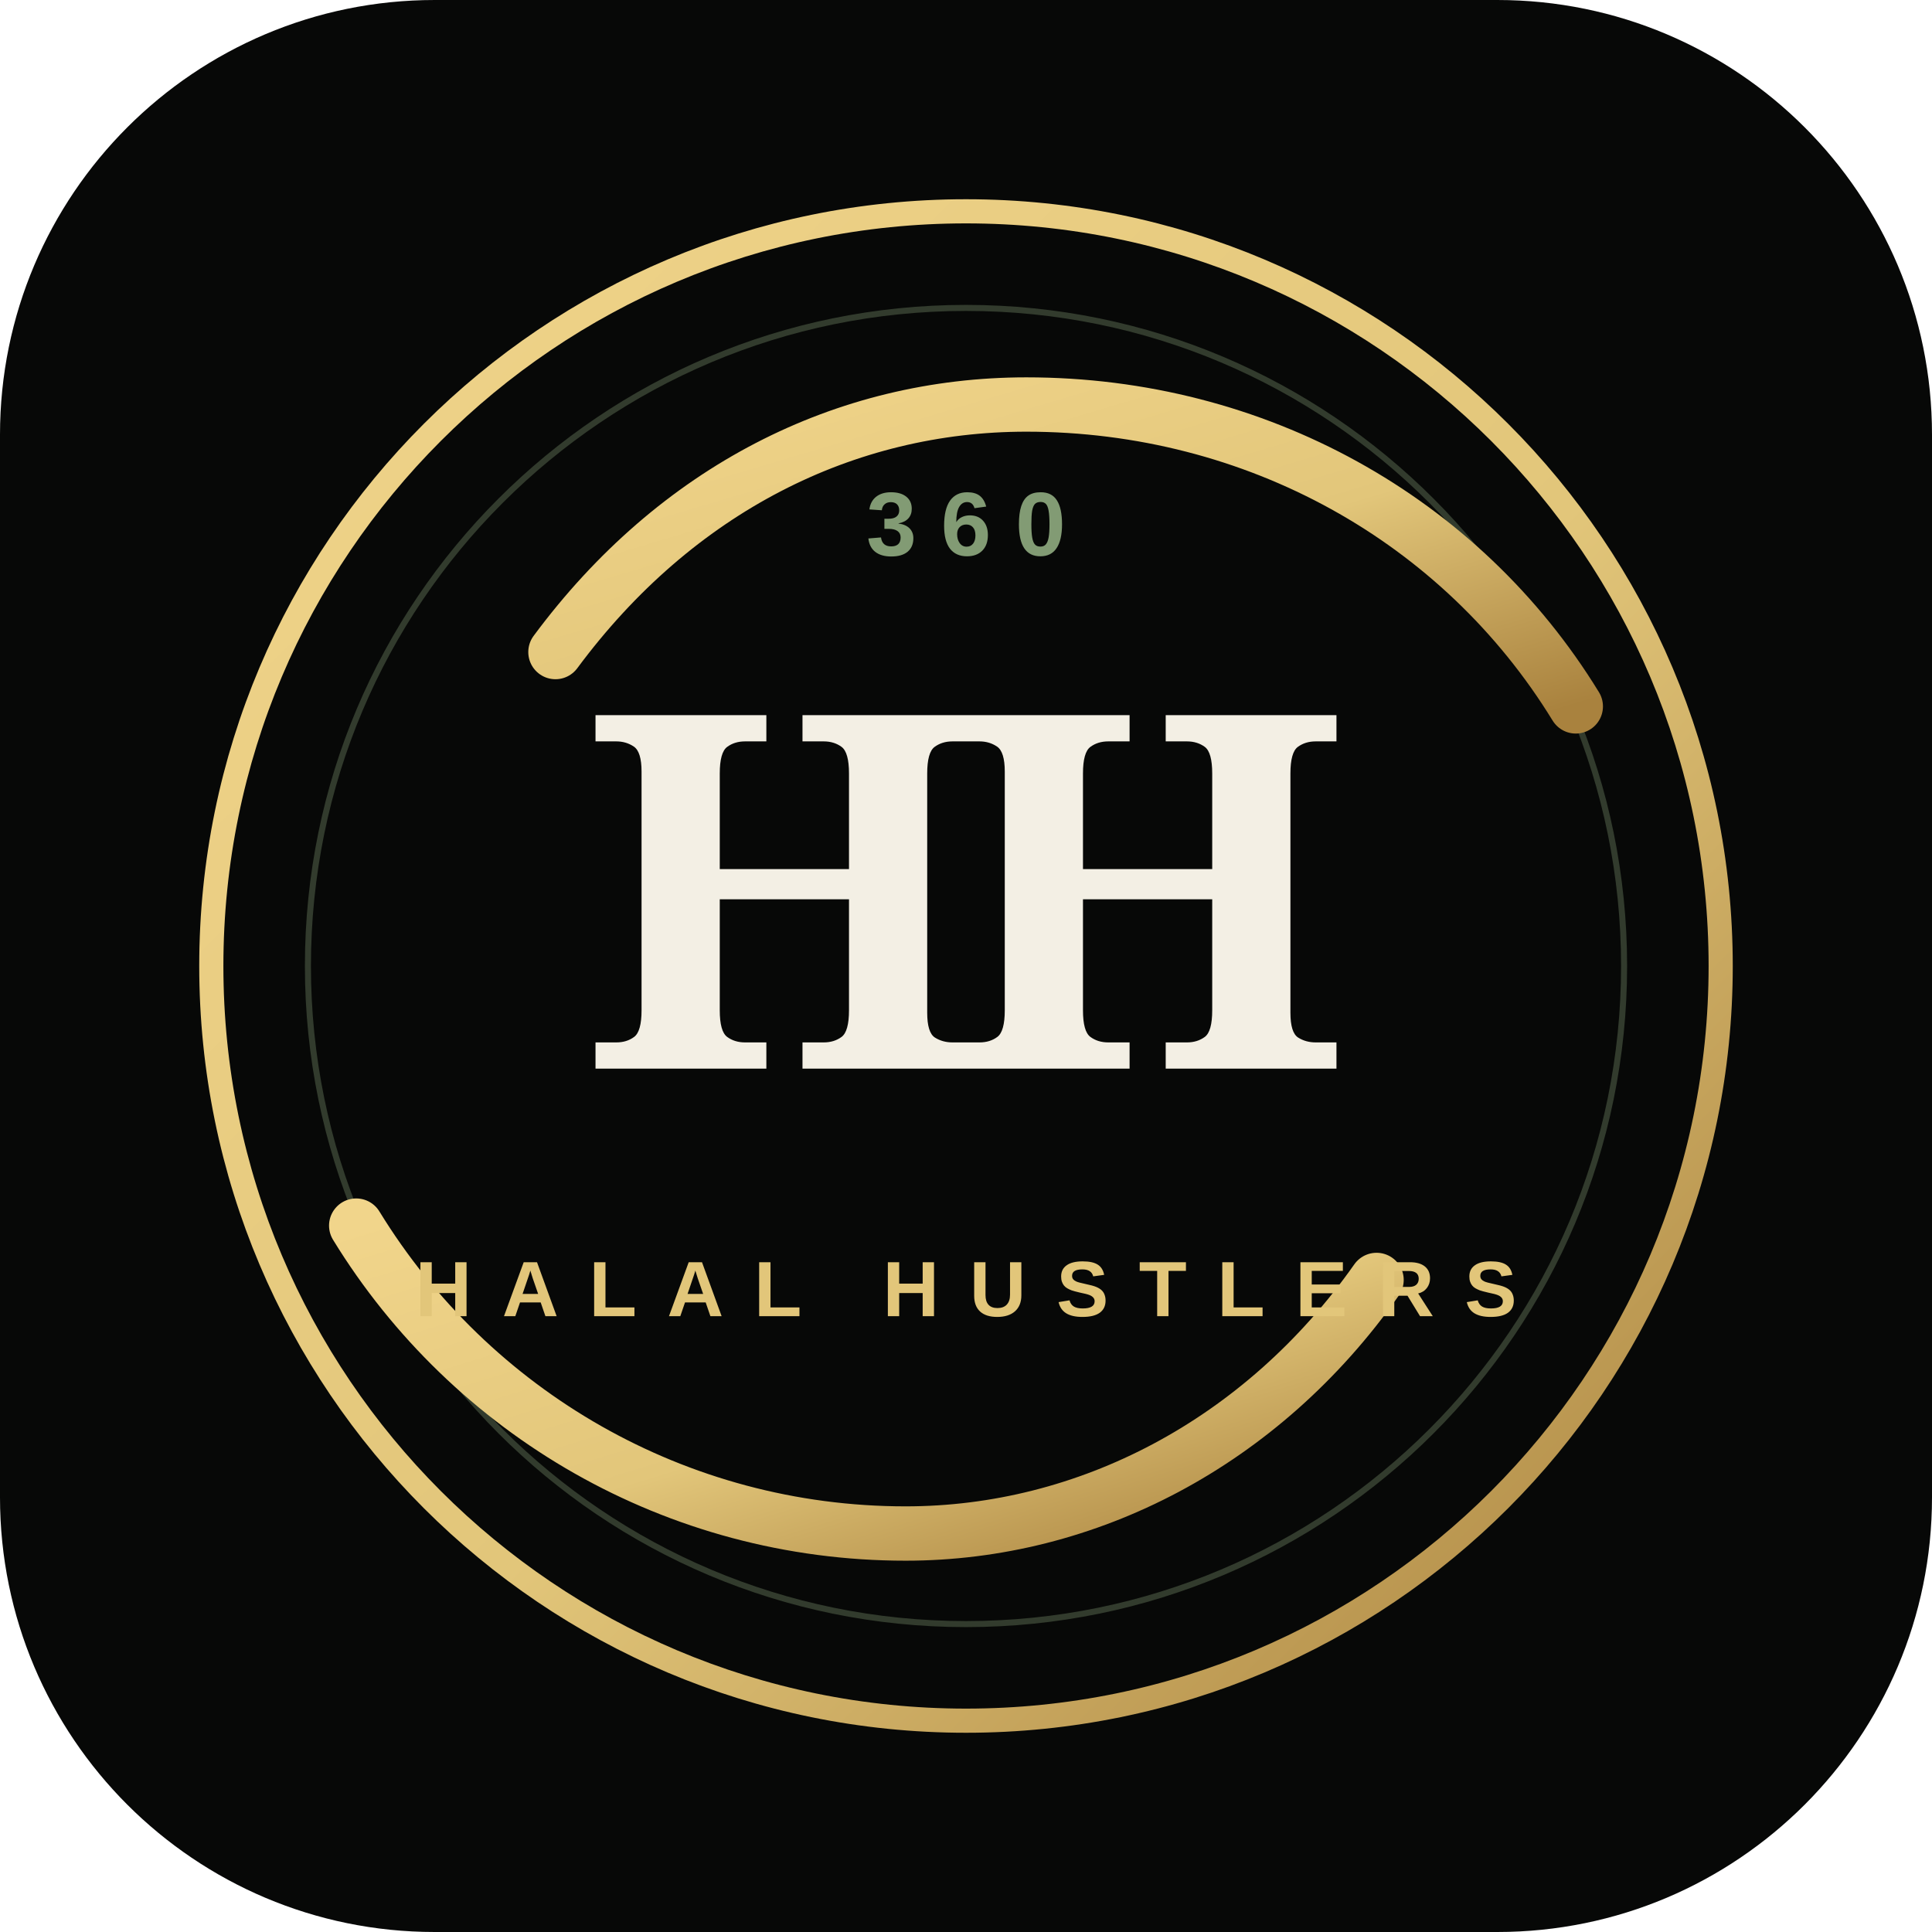
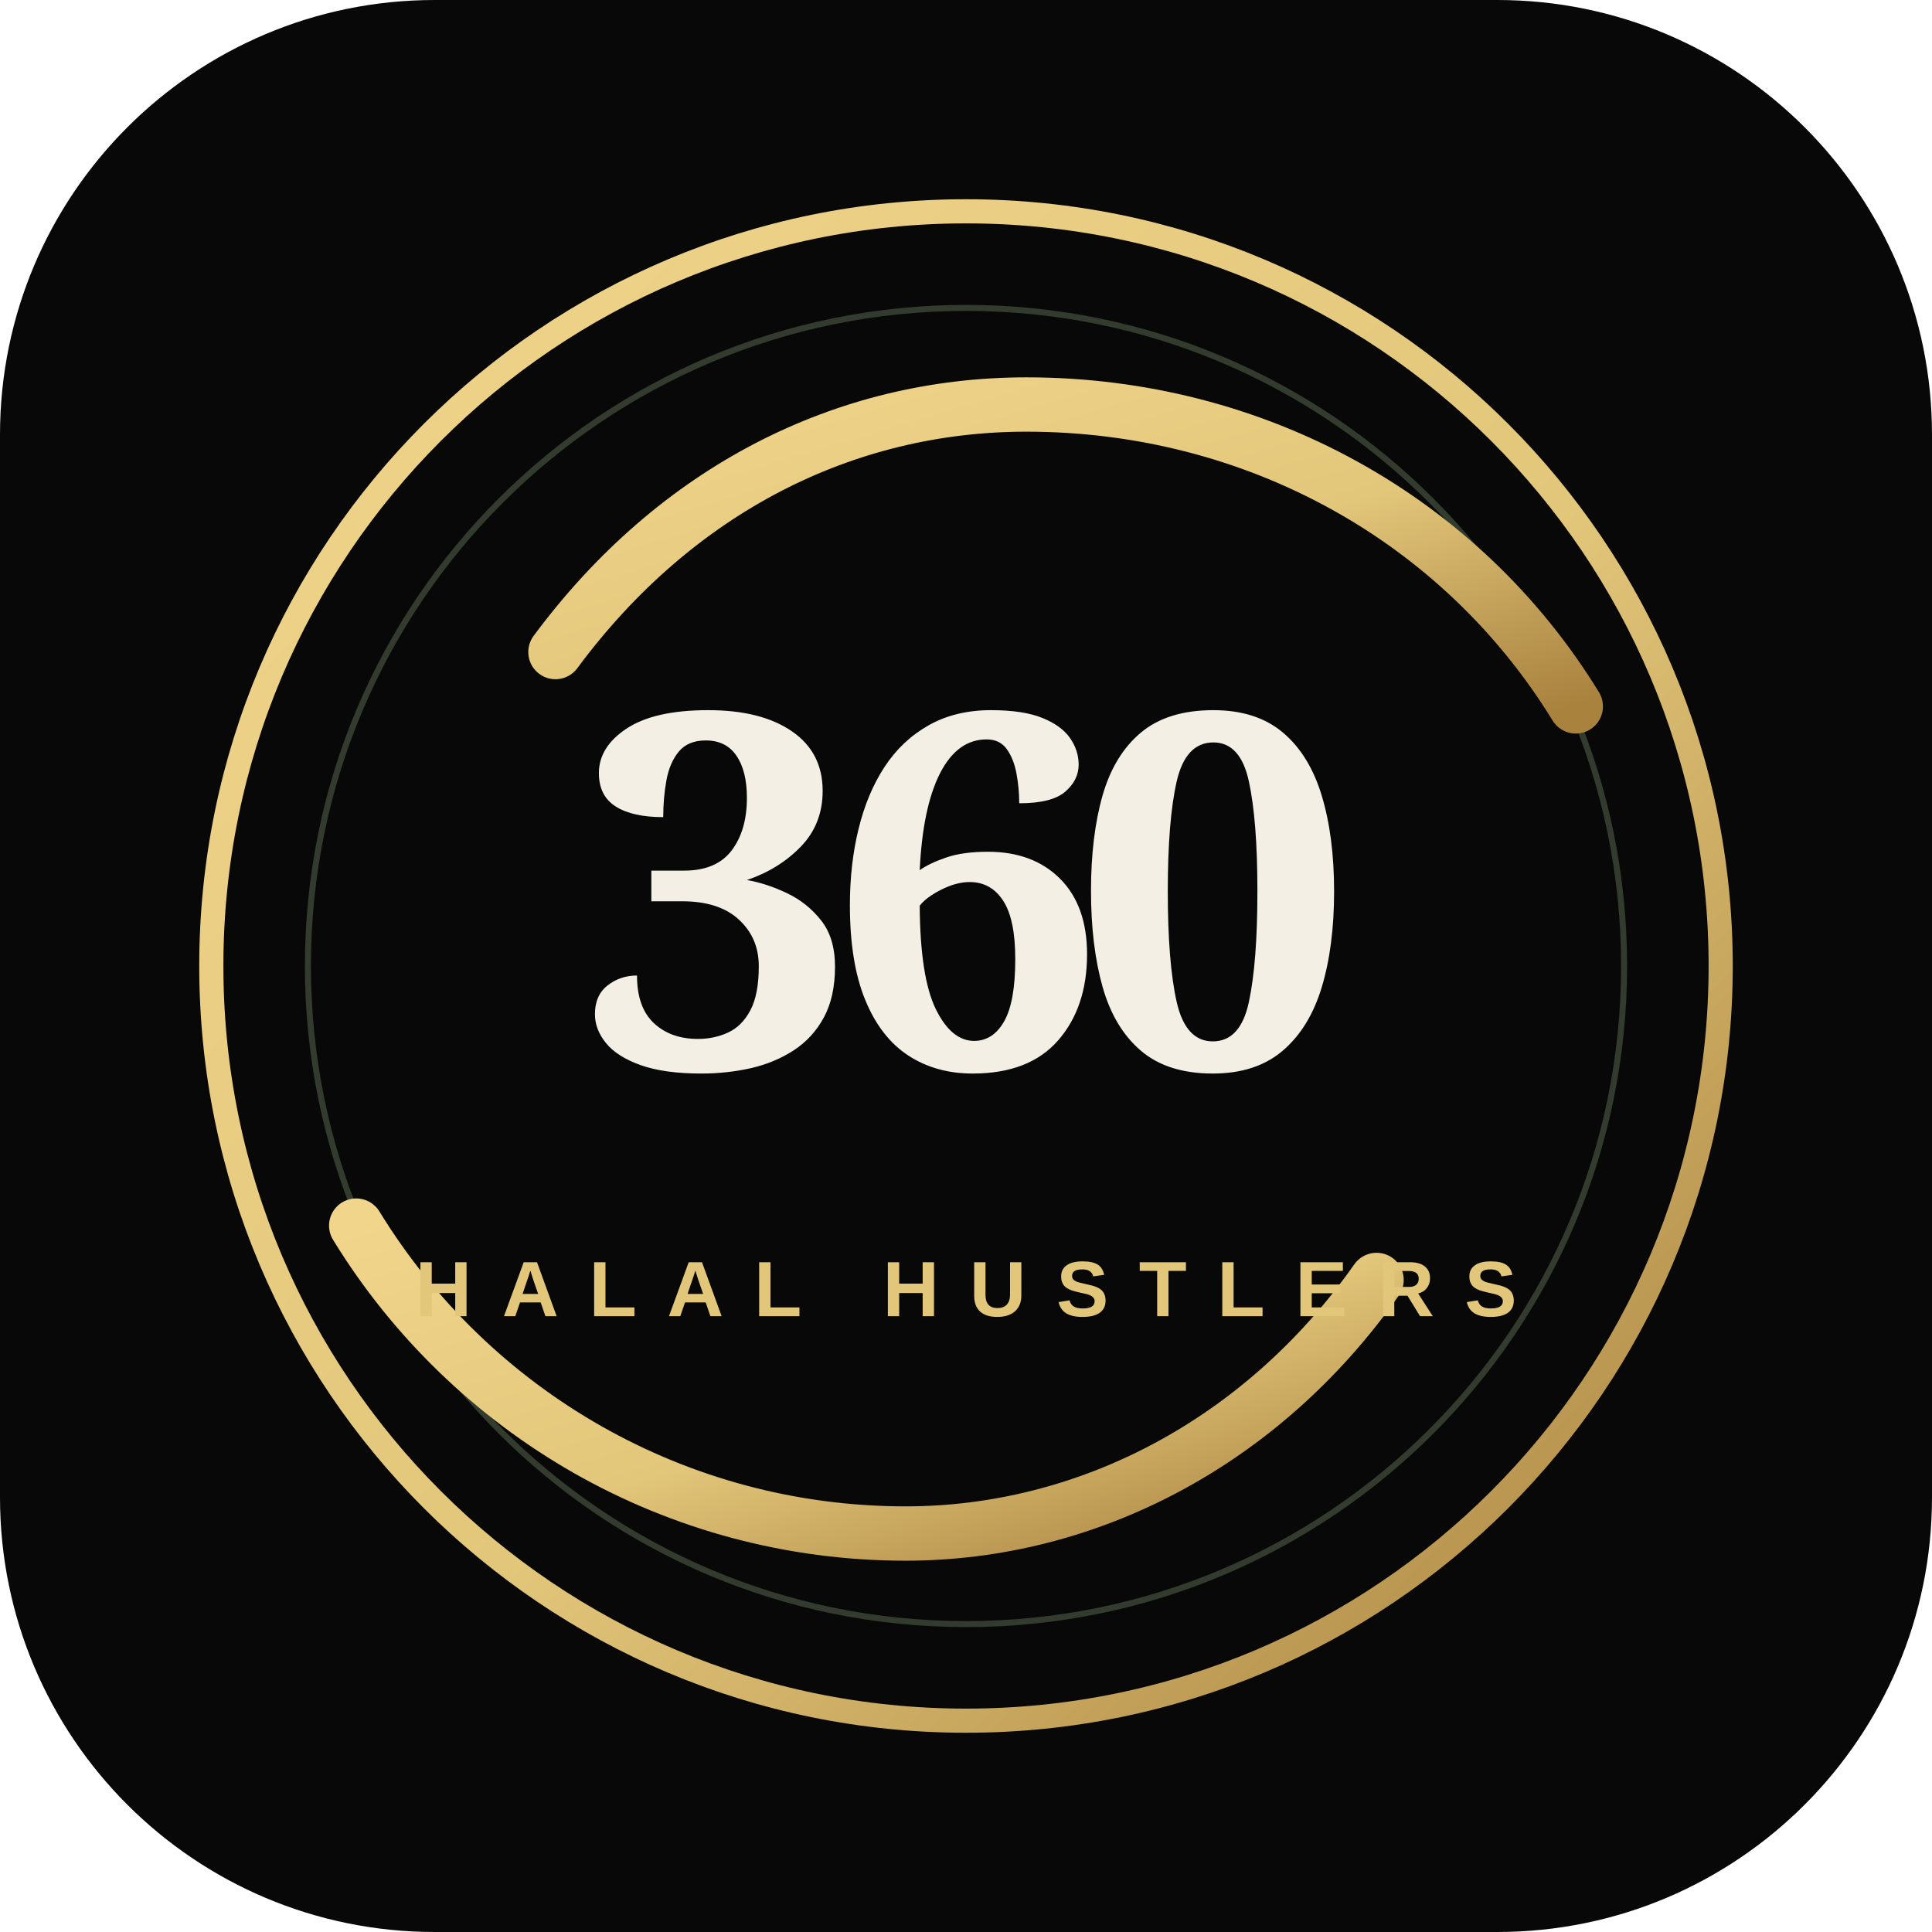
<svg xmlns="http://www.w3.org/2000/svg" viewBox="0 0 320 320" role="img" aria-labelledby="title desc">
  <defs>
    <linearGradient id="g" x1="0" y1="0" x2="1" y2="1">
      <stop offset="0" stop-color="#f1d58b" />
      <stop offset=".55" stop-color="#e2c67a" />
      <stop offset="1" stop-color="#a9823e" />
    </linearGradient>
  </defs>
  <rect width="320" height="320" rx="72" fill="#070807" />
  <circle cx="160" cy="160" r="125" fill="none" stroke="url(#g)" stroke-width="4" />
  <circle cx="160" cy="160" r="109" fill="none" stroke="#829b74" stroke-opacity=".35" />
  <path d="M92 108c20-27 48-41 78-41 38 0 72 19 91 50" fill="none" stroke="url(#g)" stroke-width="9" stroke-linecap="round" />
  <path d="M228 212c-19 27-48 42-78 42-38 0-72-20-91-51" fill="none" stroke="url(#g)" stroke-width="9" stroke-linecap="round" />
-   <text x="160" y="177" text-anchor="middle" font-family="Georgia,serif" font-size="82" font-weight="700" letter-spacing="-7" fill="#f3efe4">HH</text>
+   <text x="160" y="177" text-anchor="middle" font-family="Georgia,serif" font-size="82" font-weight="700" letter-spacing="-5" fill="#f3efe4">360</text>
  <text x="160" y="218" text-anchor="middle" font-family="Arial,sans-serif" font-size="13" font-weight="800" letter-spacing="5" fill="#e2c67a">HALAL HUSTLERS</text>
-   <text x="160" y="92" text-anchor="middle" font-family="Arial,sans-serif" font-size="15" font-weight="900" letter-spacing="4" fill="#829b74">360</text>
</svg>
